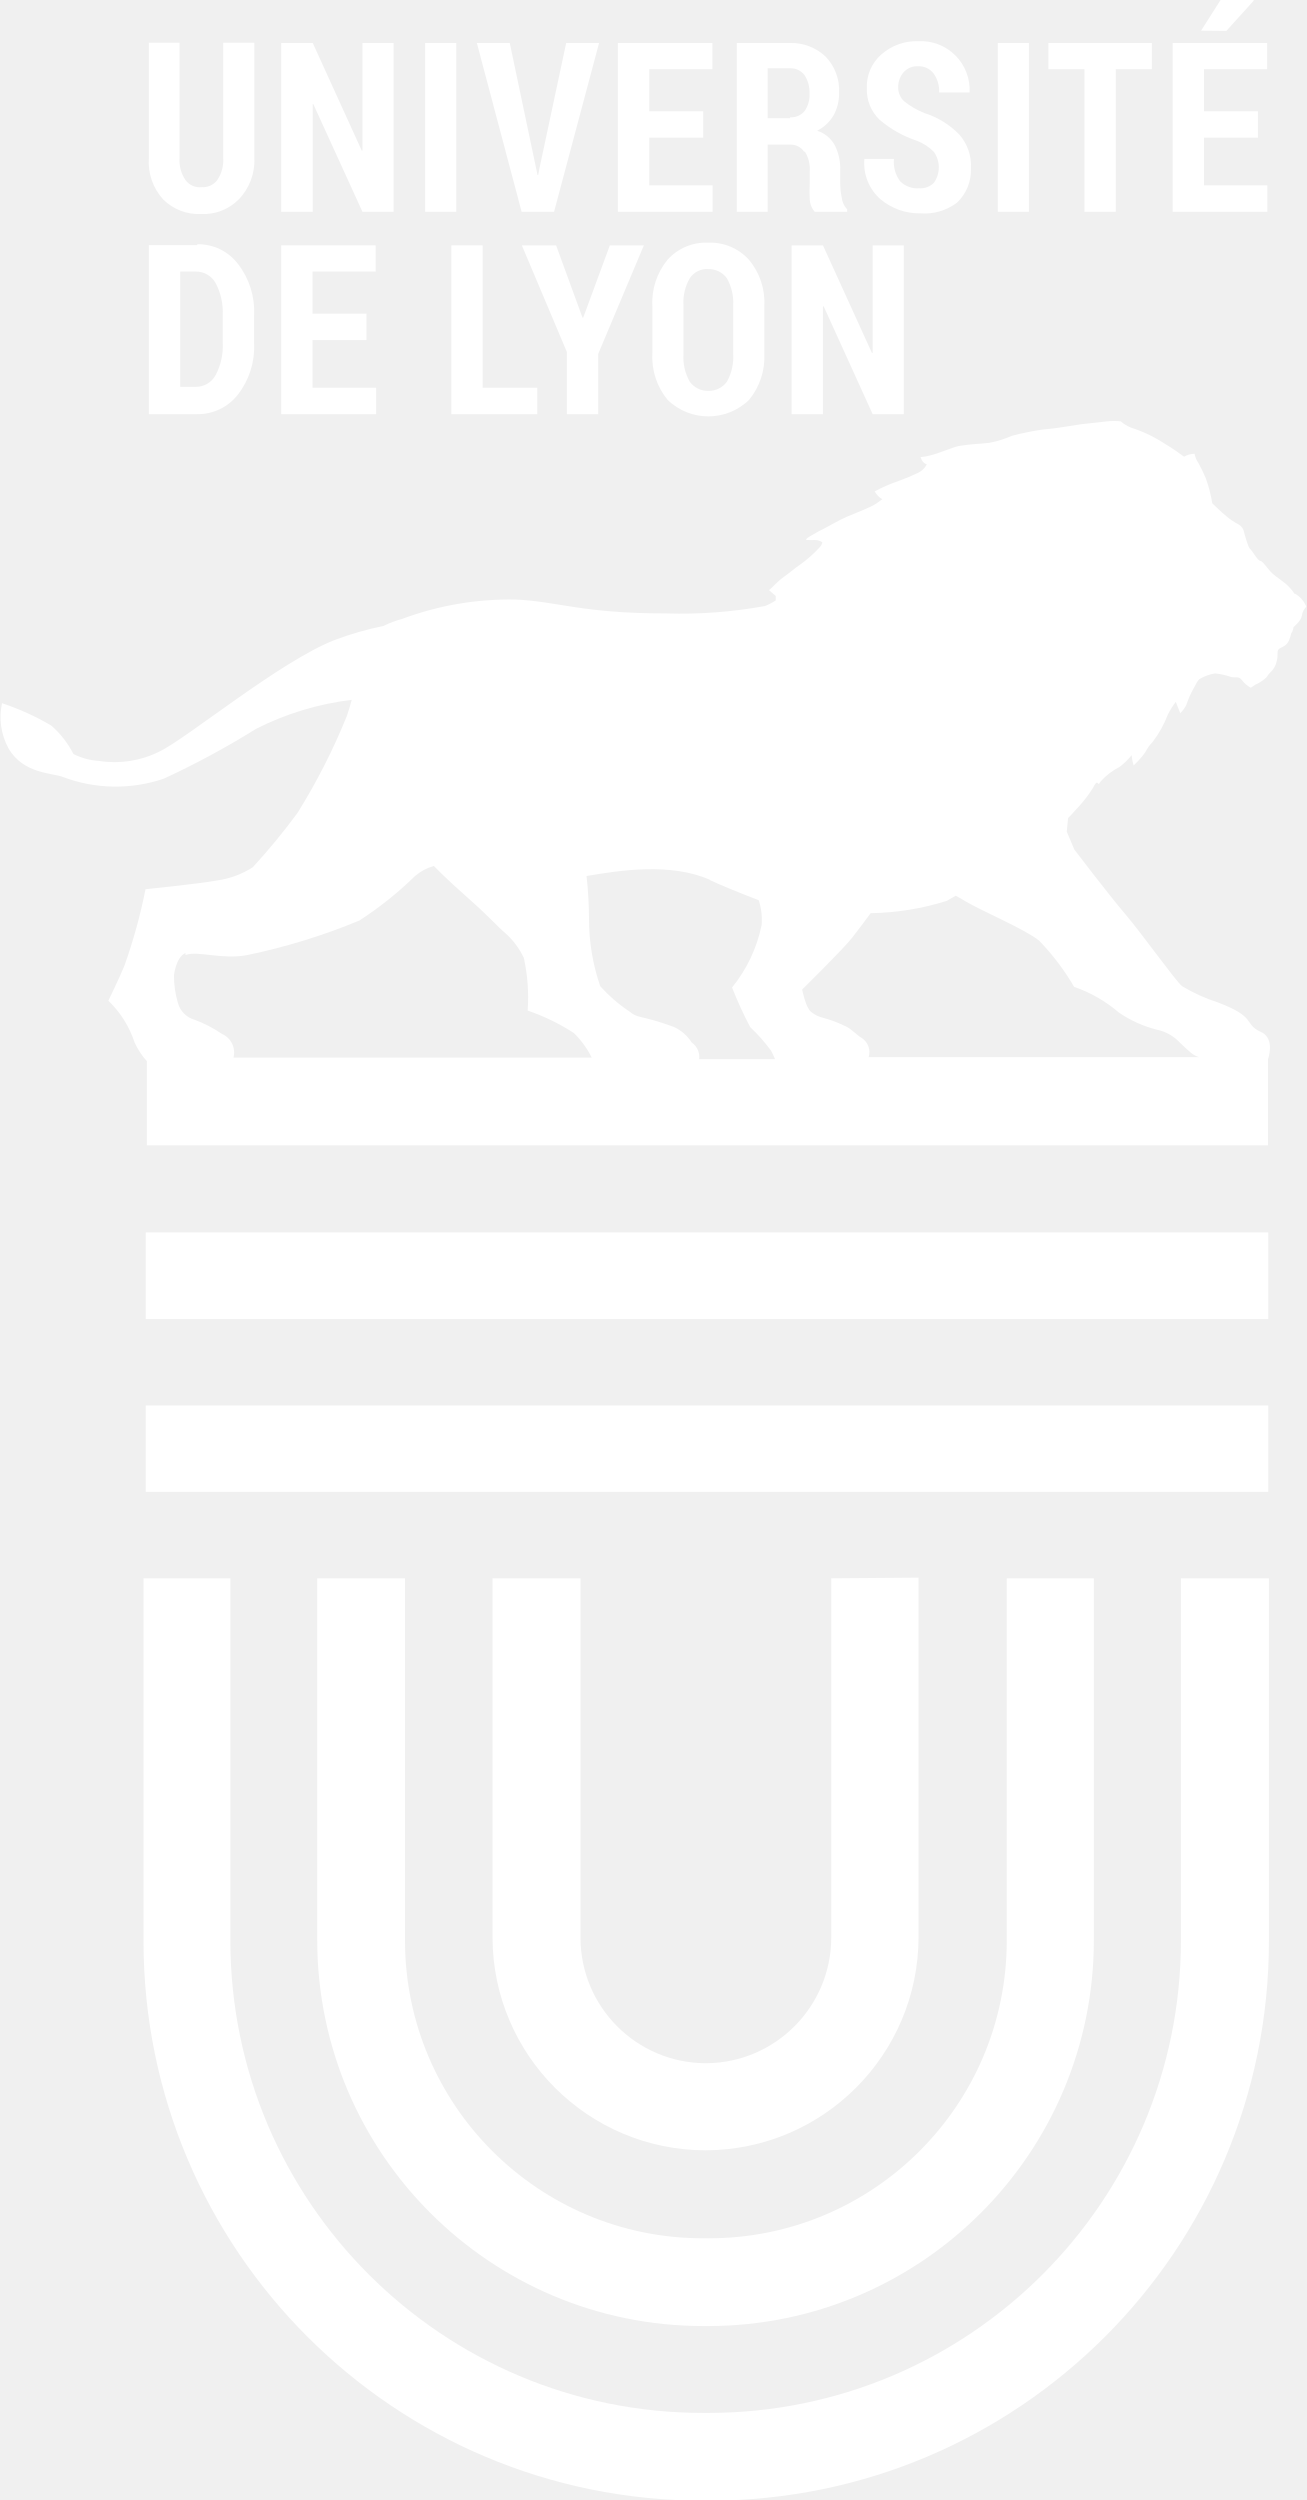
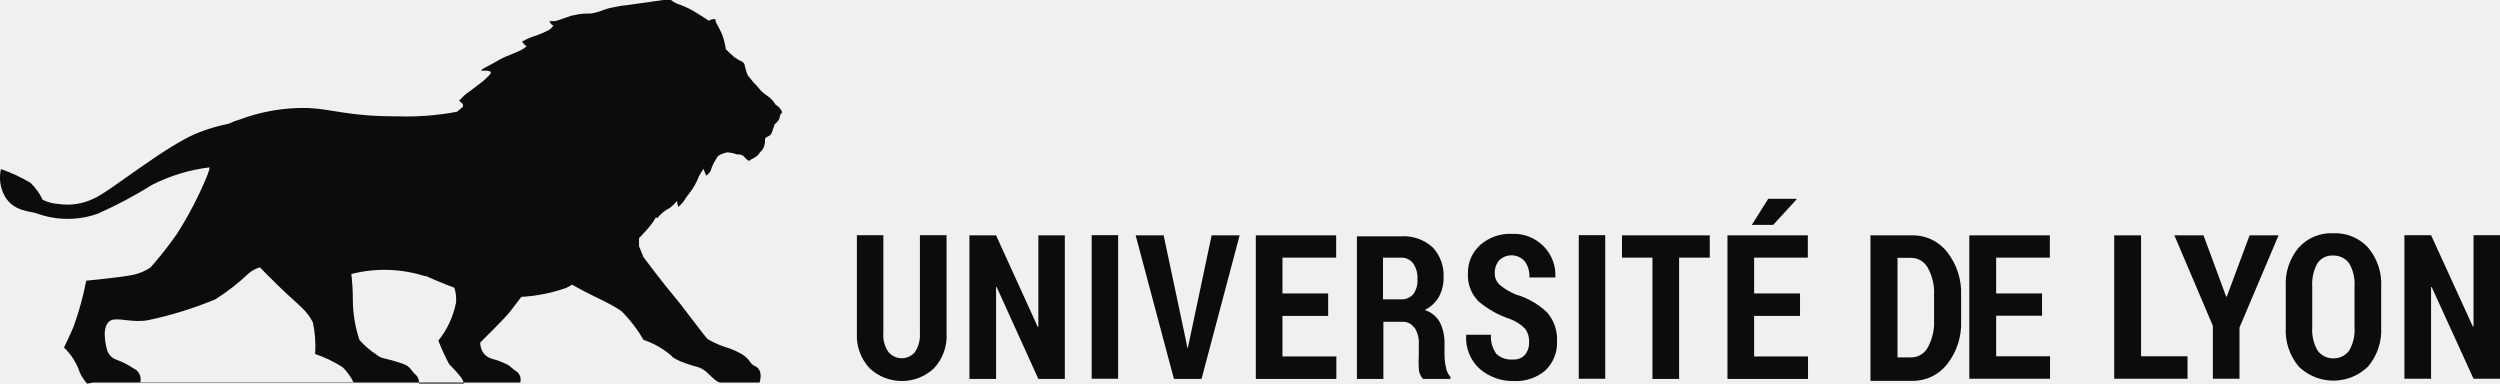
- <svg xmlns="http://www.w3.org/2000/svg" viewBox="0 0 58.35 111.67">
-   <g id="DocumentOfficielNePasModifierSVP">
-     <g>
-       <path d="M12.68,15a1.57,1.57,0,0,1-.27,1,.8.8,0,0,1-.69.31A.79.79,0,0,1,11,16a1.56,1.56,0,0,1-.27-1V9.86H9.36V15A2.48,2.48,0,0,0,10,16.86a2.25,2.25,0,0,0,1.69.65,2.21,2.21,0,0,0,1.68-.65A2.48,2.48,0,0,0,14.07,15V9.86H12.68Z" transform="translate(-2.71 -7.95)" fill="#fff" />
-       <polygon points="16.19 6.72 16.16 6.73 13.97 1.92 12.56 1.92 12.56 9.46 13.97 9.46 13.97 4.65 13.99 4.64 16.19 9.46 17.58 9.46 17.58 1.92 16.19 1.92 16.19 6.72" fill="#fff" />
-       <rect x="18.99" y="1.92" width="1.39" height="7.54" fill="#fff" />
-       <polygon points="24.75 9.46 26.76 1.92 25.29 1.92 24.09 7.55 24.04 7.82 24.01 7.82 23.95 7.53 22.77 1.92 21.3 1.92 23.3 9.46 24.75 9.46" fill="#fff" />
-       <polygon points="31.83 8.28 29 8.28 29 6.15 31.41 6.15 31.41 4.97 29 4.97 29 3.09 31.82 3.09 31.82 1.92 27.6 1.92 27.6 9.46 31.83 9.46 31.83 8.28" fill="#fff" />
-       <path d="M38.66,14.72a1.45,1.45,0,0,1,.22.87v.52a6.45,6.45,0,0,0,0,.76.9.9,0,0,0,.22.54h1.45V17.3a.87.87,0,0,1-.24-.52,3.23,3.23,0,0,1-.07-.66v-.54A2.32,2.32,0,0,0,40,14.44a1.37,1.37,0,0,0-.79-.65,1.78,1.78,0,0,0,.73-.68,2,2,0,0,0,.25-1,2.17,2.17,0,0,0-.6-1.63A2.23,2.23,0,0,0,38,9.87H35.62v7.54H37v-3h1a.71.71,0,0,1,.63.32M38,13.23H37V11H38a.77.77,0,0,1,.65.31,1.42,1.42,0,0,1,.22.82,1.25,1.25,0,0,1-.22.78.78.78,0,0,1-.65.28" transform="translate(-2.71 -7.95)" fill="#fff" />
-       <path d="M44,13a3.62,3.62,0,0,1-.91-.53.84.84,0,0,1-.26-.62,1,1,0,0,1,.24-.67.8.8,0,0,1,.65-.27.82.82,0,0,1,.69.32,1.34,1.34,0,0,1,.25.85h1.36v0a2.18,2.18,0,0,0-2.29-2.29,2.37,2.37,0,0,0-1.65.59,1.9,1.9,0,0,0-.65,1.51A1.85,1.85,0,0,0,42,13.3a5,5,0,0,0,1.67.94,2.11,2.11,0,0,1,.76.5,1.2,1.2,0,0,1,0,1.37.83.83,0,0,1-.66.25,1.08,1.08,0,0,1-.85-.31,1.44,1.44,0,0,1-.28-1H41.32v0a2.14,2.14,0,0,0,.72,1.8,2.69,2.69,0,0,0,1.78.63A2.4,2.4,0,0,0,45.46,17a2,2,0,0,0,.62-1.53,2.1,2.1,0,0,0-.52-1.51A3.73,3.73,0,0,0,44,13" transform="translate(-2.71 -7.95)" fill="#fff" />
-       <rect x="44.57" y="1.92" width="1.39" height="7.54" fill="#fff" />
-       <polygon points="46.83 3.09 48.44 3.09 48.44 9.46 49.84 9.46 49.84 3.09 51.45 3.09 51.45 1.92 46.83 1.92 46.83 3.09" fill="#fff" />
-       <polygon points="56 0.03 55.99 0 54.52 0 53.65 1.37 54.78 1.38 56 0.03" fill="#fff" />
-       <polygon points="53.78 8.28 53.78 6.15 56.19 6.15 56.19 4.97 53.78 4.97 53.78 3.09 56.6 3.09 56.6 1.92 52.38 1.92 52.38 9.46 56.61 9.46 56.61 8.28 53.78 8.28" fill="#fff" />
-       <path d="M11.52,18.9H9.36v7.55h2.16a2.26,2.26,0,0,0,1.82-.88,3.44,3.44,0,0,0,.72-2.26V22a3.44,3.44,0,0,0-.72-2.26,2.23,2.23,0,0,0-1.82-.88m1.14,4.41a2.79,2.79,0,0,1-.31,1.42,1,1,0,0,1-.91.54h-.68V20.08h.68a1,1,0,0,1,.91.53A2.79,2.79,0,0,1,12.66,22Z" transform="translate(-2.71 -7.95)" fill="#fff" />
-       <polygon points="13.96 15.19 16.37 15.19 16.37 14.01 13.96 14.01 13.96 12.13 16.78 12.13 16.78 10.96 12.56 10.96 12.56 18.5 16.8 18.5 16.8 17.32 13.96 17.32 13.96 15.19" fill="#fff" />
-       <polygon points="21.56 10.96 20.16 10.96 20.16 18.5 24 18.5 24 17.32 21.56 17.32 21.56 10.96" fill="#fff" />
-       <polygon points="26.05 14.19 26.02 14.19 24.84 10.96 23.31 10.96 25.32 15.72 25.32 18.5 26.72 18.5 26.72 15.81 28.76 10.96 27.24 10.96 26.05 14.19" fill="#fff" />
-       <path d="M34.34,18.79a2.3,2.3,0,0,0-1.81.76,3,3,0,0,0-.68,2.07v2.12a3,3,0,0,0,.68,2.07,2.61,2.61,0,0,0,3.64,0,3,3,0,0,0,.68-2.07V21.62a2.94,2.94,0,0,0-.69-2.07,2.32,2.32,0,0,0-1.82-.76m1.12,4.95A2.28,2.28,0,0,1,35.18,25a1,1,0,0,1-.83.41,1,1,0,0,1-.83-.41,2.2,2.2,0,0,1-.28-1.23V21.6a2.14,2.14,0,0,1,.28-1.22.91.91,0,0,1,.82-.41,1,1,0,0,1,.84.41,2.24,2.24,0,0,1,.28,1.22Z" transform="translate(-2.71 -7.95)" fill="#fff" />
-       <polygon points="38.98 15.76 38.95 15.77 36.76 10.96 35.36 10.96 35.36 18.5 36.76 18.5 36.76 13.69 36.79 13.68 38.98 18.5 40.37 18.5 40.37 10.96 38.98 10.96 38.98 15.76" fill="#fff" />
-       <path d="M55.46,78.45c0,7,0,16.11,0,16.19a21.11,21.11,0,0,1-21.09,21.09h-.25A21.11,21.11,0,0,1,13,94.64c0-.08,0-9.18,0-16.19H9.12c0,7,0,16.1,0,16.2a25,25,0,0,0,25,25h.27a25,25,0,0,0,25-25c0-.1,0-9.18,0-16.2Z" transform="translate(-2.71 -7.95)" fill="#fff" />
-       <path d="M47.68,78.45c0,7.06,0,16.15,0,16.18a13.3,13.3,0,0,1-13.29,13.3H34.1a13.31,13.31,0,0,1-13.3-13.3s0-9.13,0-16.18H16.88V94.63a17.25,17.25,0,0,0,17.22,17.22h.25A17.24,17.24,0,0,0,51.57,94.63s0-1.67,0-4.09V78.45Z" transform="translate(-2.71 -7.95)" fill="#fff" />
-       <path d="M39.84,78.45c0,7.18,0,16,0,16.06a5.62,5.62,0,0,1-5.57,5.6H34.2a5.61,5.61,0,0,1-5.56-5.6s0-8.88,0-16.06H24.71c0,7.18,0,16,0,16.06A9.53,9.53,0,0,0,34.23,104h0a9.54,9.54,0,0,0,9.51-9.52s0-8.88,0-16.06Z" transform="translate(-2.71 -7.95)" fill="#fff" />
-       <rect x="6.51" y="62.78" width="50.14" height="3.86" fill="#fff" />
-       <rect x="6.51" y="55.05" width="50.14" height="3.87" fill="#fff" />
-       <path d="M60.54,34.49a1.52,1.52,0,0,0-.25-.32c-.16-.19-.56-.43-.76-.62S59.11,33,59,33s-.35-.45-.45-.53-.25-.68-.27-.75a.49.49,0,0,0-.24-.34,3.09,3.09,0,0,1-.55-.37c-.18-.14-.63-.58-.63-.58a6.2,6.2,0,0,0-.29-1.12,7.49,7.49,0,0,0-.33-.68,1,1,0,0,1-.17-.41.91.91,0,0,0-.47.13s-.47-.35-.94-.63a6.19,6.19,0,0,0-1.25-.61,1.56,1.56,0,0,1-.64-.34,2.92,2.92,0,0,0-.6,0L51,26.9c-.34.05-1.17.19-1.36.2a8.35,8.35,0,0,0-1.1.17,6.33,6.33,0,0,0-.64.15,4.51,4.51,0,0,1-1,.31c-.4.05-.81.05-1.28.13-.21,0-1,.36-1.39.44a2.47,2.47,0,0,1-.4.07s.07.27.28.32a.86.86,0,0,1-.37.37,8.68,8.68,0,0,1-.88.37,7,7,0,0,0-1.08.47.94.94,0,0,0,.34.35s0,0-.25.18-1,.46-1.33.6-.78.41-1,.52-.34.17-.64.35-.14.17-.14.17a3.37,3.37,0,0,0,.35,0,.63.63,0,0,1,.33.1s0,.11-.13.24a5.51,5.51,0,0,1-.86.76c-.25.17-.46.36-.73.55s-.56.52-.66.59l.3.26,0,.2a2.62,2.62,0,0,1-.48.25,20.89,20.89,0,0,1-4.43.33c-3.75,0-4.79-.53-6.7-.62a13.8,13.8,0,0,0-5.09.87,4.31,4.31,0,0,0-.82.31,14.11,14.11,0,0,0-2.16.62c-2.43.93-6.68,4.45-7.87,5a4.45,4.45,0,0,1-2.67.41,2.92,2.92,0,0,1-1.15-.31A4.24,4.24,0,0,0,5,40.36a11.49,11.49,0,0,0-2.2-1,2.92,2.92,0,0,0,.28,2c.67,1.18,2,1.11,2.45,1.3a6.67,6.67,0,0,0,4.5.07,37.24,37.24,0,0,0,4.11-2.22,12.86,12.86,0,0,1,4.28-1.3c-.07.26-.14.51-.22.73A28,28,0,0,1,16,44.26a28.92,28.92,0,0,1-2,2.43,4,4,0,0,1-1.6.59c-.82.15-3.19.39-3.19.39a24.47,24.47,0,0,1-.94,3.41c-.21.52-.72,1.57-.72,1.57a4.53,4.53,0,0,1,1.17,1.86,3.22,3.22,0,0,0,.55.84V59h0v.11H59.35V55.26h0c.1-.29.23-1-.35-1.23-.75-.36-.14-.64-1.88-1.3A7.69,7.69,0,0,1,55.51,52c-.28-.22-1.78-2.33-2.53-3.21S50.7,45.9,50.7,45.9l-.34-.8.06-.61c.1-.1.2-.2.29-.31a6.26,6.26,0,0,0,.8-1c.29-.58.19,0,.36-.32a2.91,2.91,0,0,1,.86-.66,3.2,3.2,0,0,0,.53-.52,1.82,1.82,0,0,0,.09.46,3.87,3.87,0,0,0,.39-.42c.24-.29.16-.32.45-.62a5,5,0,0,0,.69-1.24,3.61,3.61,0,0,1,.35-.56l.2.51a1.53,1.53,0,0,0,.27-.37,4.2,4.2,0,0,1,.27-.64c.13-.21.23-.49.36-.54a1.93,1.93,0,0,1,.66-.23,3.08,3.08,0,0,1,.71.16c.23.05.34-.06.5.16a1.23,1.23,0,0,0,.38.32s0,0,.19-.13a1.9,1.9,0,0,0,.39-.23c.18-.13.15-.19.29-.32a.92.92,0,0,0,.29-.52c.07-.24,0-.39.07-.5s.35-.12.47-.4.08-.32.13-.37.08-.24.08-.24.33-.27.37-.5a.72.72,0,0,1,.2-.41,1.16,1.16,0,0,0-.52-.59M34.42,47.26c.35.17,1.23.54,2.18.9a2.77,2.77,0,0,1,.13,1.11,6.49,6.49,0,0,1-1.32,2.79,17.33,17.33,0,0,0,.81,1.77,7.74,7.74,0,0,1,.93,1.05c.06.11.13.26.18.38H33.94a.78.78,0,0,0-.33-.74,1.89,1.89,0,0,0-.8-.7c-1.58-.57-1.56-.34-2-.7A6.8,6.8,0,0,1,29.52,52a9.21,9.21,0,0,1-.5-3,18,18,0,0,0-.11-1.92c1.46-.25,3.76-.61,5.51.17M11,50.61c.51-.21,1.64.22,2.76,0a27.94,27.94,0,0,0,5-1.54,15.87,15.87,0,0,0,2.5-2,2.27,2.27,0,0,1,.83-.44s.5.53,1.5,1.41,1.34,1.3,1.69,1.59a3.43,3.43,0,0,1,.83,1.11,8.3,8.3,0,0,1,.17,2.35,9.45,9.45,0,0,1,2.06,1,4.05,4.05,0,0,1,.8,1.1h-16a.91.91,0,0,0-.52-1.06,5.65,5.65,0,0,0-1.22-.63,1.07,1.07,0,0,1-.74-.74,4.35,4.35,0,0,1-.18-1.24s.08-.8.51-1m39.7,1.51a6.18,6.18,0,0,1,2,1.15,5.24,5.24,0,0,0,1.72.77,1.92,1.92,0,0,1,1,.57c.44.41.58.57.86.65H41.51a.75.75,0,0,0-.3-.85c-.23-.13-.44-.39-.71-.52-1-.48-1.13-.31-1.56-.65-.24-.18-.4-1-.4-1s1.87-1.84,2.23-2.31.63-.82.83-1.1A11.94,11.94,0,0,0,45,48.19l.4-.23c.16.08.3.17.42.24.75.45,2.65,1.24,3.31,1.77a10.74,10.74,0,0,1,1.61,2.15" transform="translate(-2.71 -7.95)" fill="#fff" />
+ <svg xmlns="http://www.w3.org/2000/svg" viewBox="0 0 131.29 20.15">
+   <g id="Calque_2" data-name="Calque 2">
+     <g id="DocumentOfficielNePasModifierSVP">
+       <path d="M48.31,17.49a1.64,1.64,0,0,1-.26,1,.91.91,0,0,1-1.39,0,1.54,1.54,0,0,1-.27-1V12.35H45v5.14a2.49,2.49,0,0,0,.68,1.86,2.47,2.47,0,0,0,3.36,0,2.48,2.48,0,0,0,.67-1.86V12.35H48.31Z" fill="hsl(0, 4%, 5%)" />
+       <polygon points="54.53 17.16 54.5 17.17 52.31 12.36 50.91 12.36 50.91 19.9 52.31 19.9 52.31 15.08 52.34 15.07 54.53 19.9 55.92 19.9 55.92 12.36 54.53 12.36 54.53 17.16" fill="hsl(0, 4%, 5%)" />
+       <rect x="57.33" y="12.35" width="1.39" height="7.54" fill="hsl(0, 4%, 5%)" />
+       <polygon points="63.1 19.9 65.1 12.36 63.63 12.36 62.44 17.99 62.38 18.26 62.35 18.26 62.3 17.97 61.11 12.36 59.64 12.36 61.65 19.9 63.1 19.9" fill="hsl(0, 4%, 5%)" />
+       <polygon points="70.18 18.72 67.35 18.72 67.35 16.59 69.75 16.59 69.75 15.41 67.35 15.41 67.35 13.53 70.17 13.53 70.17 12.36 65.95 12.36 65.95 19.9 70.18 19.9 70.18 18.72" fill="hsl(0, 4%, 5%)" />
+       <path d="M74.29,17.21a1.47,1.47,0,0,1,.22.87v.52a6.33,6.33,0,0,0,0,.76.85.85,0,0,0,.22.54h1.44v-.11a1,1,0,0,1-.24-.52,3.16,3.16,0,0,1-.07-.66v-.54a2.46,2.46,0,0,0-.24-1.14,1.39,1.39,0,0,0-.8-.65,1.75,1.75,0,0,0,.74-.68,2.05,2.05,0,0,0,.25-1A2.15,2.15,0,0,0,75.25,13a2.27,2.27,0,0,0-1.66-.59H71.26V19.9h1.39v-3h1a.7.7,0,0,1,.62.31m-.7-1.49h-.94V13.53h.94a.77.77,0,0,1,.65.31,1.36,1.36,0,0,1,.22.83,1.21,1.21,0,0,1-.22.78.8.8,0,0,1-.65.27" fill="hsl(0, 4%, 5%)" />
+       <path d="M79.66,15.49a3.35,3.35,0,0,1-.9-.53.79.79,0,0,1-.26-.62,1,1,0,0,1,.23-.67.93.93,0,0,1,1.35.06,1.35,1.35,0,0,1,.24.84h1.36v0a2.13,2.13,0,0,0-.62-1.64,2.19,2.19,0,0,0-1.66-.65,2.37,2.37,0,0,0-1.66.58,1.94,1.94,0,0,0-.65,1.51,1.92,1.92,0,0,0,.56,1.46,5,5,0,0,0,1.67.93,2.17,2.17,0,0,1,.77.5,1.06,1.06,0,0,1,.21.7,1,1,0,0,1-.21.67.8.8,0,0,1-.66.25,1.13,1.13,0,0,1-.85-.3,1.52,1.52,0,0,1-.28-1H77v0a2.18,2.18,0,0,0,.73,1.81,2.66,2.66,0,0,0,1.77.62,2.37,2.37,0,0,0,1.65-.55,2,2,0,0,0,.62-1.53,2.17,2.17,0,0,0-.51-1.51,4,4,0,0,0-1.54-.92" fill="hsl(0, 4%, 5%)" />
+       <rect x="82.91" y="12.35" width="1.39" height="7.54" fill="hsl(0, 4%, 5%)" />
+       <polygon points="85.18 13.53 86.78 13.53 86.78 19.9 88.18 19.9 88.18 13.53 89.79 13.53 89.79 12.36 85.18 12.36 85.18 13.53" fill="hsl(0, 4%, 5%)" />
+       <polygon points="94.35 10.47 94.33 10.44 92.86 10.44 92 11.81 93.12 11.81 94.35 10.47" fill="hsl(0, 4%, 5%)" />
+       <polygon points="92.12 18.72 92.12 16.59 94.53 16.59 94.53 15.41 92.12 15.41 92.12 13.53 94.94 13.53 94.94 12.36 90.72 12.36 90.72 19.9 94.95 19.9 94.95 18.72 92.12 18.72" fill="hsl(0, 4%, 5%)" />
+       <path d="M100.42,12.36H98.23V20h2.19a2.27,2.27,0,0,0,1.84-.88,3.45,3.45,0,0,0,.73-2.28V15.52a3.45,3.45,0,0,0-.73-2.28,2.27,2.27,0,0,0-1.84-.88m1.15,4.43a2.74,2.74,0,0,1-.32,1.44,1,1,0,0,1-.91.54h-.69V13.54h.69a1,1,0,0,1,.91.54,2.69,2.69,0,0,1,.32,1.42Z" fill="hsl(0, 4%, 5%)" />
+       <polygon points="104.83 16.58 107.24 16.58 107.24 15.41 104.83 15.41 104.83 13.53 107.65 13.53 107.65 12.36 103.42 12.36 103.42 19.89 107.66 19.89 107.66 18.71 104.83 18.71 104.83 16.58" fill="hsl(0, 4%, 5%)" />
+       <polygon points="112.44 12.36 111.03 12.36 111.03 19.89 114.88 19.89 114.88 18.71 112.44 18.71 112.44 12.36" fill="hsl(0, 4%, 5%)" />
+       <polygon points="116.94 15.58 116.91 15.58 115.72 12.36 114.19 12.36 116.21 17.11 116.21 19.89 117.61 19.89 117.61 17.2 119.66 12.36 118.14 12.36 116.94 15.58" fill="hsl(0, 4%, 5%)" />
+       <path d="M122.53,12.25a2.29,2.29,0,0,0-1.81.75,2.94,2.94,0,0,0-.68,2.07v2.11a2.94,2.94,0,0,0,.68,2.07,2.61,2.61,0,0,0,3.64,0,2.94,2.94,0,0,0,.69-2.07V15.07a2.94,2.94,0,0,0-.69-2.07,2.33,2.33,0,0,0-1.83-.75m1.12,4.93a2.17,2.17,0,0,1-.28,1.23,1,1,0,0,1-.83.41,1,1,0,0,1-.83-.41,2.17,2.17,0,0,1-.28-1.23V15.05a2.23,2.23,0,0,1,.27-1.22.92.92,0,0,1,.83-.41,1,1,0,0,1,.84.41,2.16,2.16,0,0,1,.28,1.22Z" fill="hsl(0, 4%, 5%)" />
+       <polygon points="129.9 17.15 129.87 17.16 127.67 12.35 126.27 12.35 126.27 19.89 127.67 19.89 127.67 15.08 127.7 15.07 129.9 19.89 131.29 19.89 131.29 12.35 129.9 12.35 129.9 17.15" fill="hsl(0, 4%, 5%)" />
+       <path d="M40.71,5.46a1.53,1.53,0,0,0-.17-.22c-.11-.13-.4-.3-.54-.44s-.3-.36-.37-.41-.25-.32-.32-.38-.18-.47-.19-.52A.34.34,0,0,0,39,3.25,2.88,2.88,0,0,1,38.56,3c-.12-.1-.44-.41-.44-.41a4.11,4.11,0,0,0-.2-.79c-.13-.27-.18-.38-.24-.48A.73.73,0,0,1,37.56,1a.53.53,0,0,0-.33.09S36.9.87,36.57.67a4.51,4.51,0,0,0-.88-.43A1.2,1.2,0,0,1,35.24,0a2.49,2.49,0,0,0-.42,0L34,.12,33,.26a5.26,5.26,0,0,0-.77.12,3.07,3.07,0,0,0-.45.11,3.32,3.32,0,0,1-.74.22c-.27,0-.56,0-.9.09-.15,0-.71.25-1,.31l-.28,0s.05.19.2.22a.62.62,0,0,1-.26.26,5.43,5.43,0,0,1-.62.27,3.84,3.84,0,0,0-.76.32.66.66,0,0,0,.24.25s0,0-.18.13-.71.32-.94.42-.54.29-.69.37l-.45.24c-.21.13-.1.12-.1.12l.25,0a.46.46,0,0,1,.23.07.22.22,0,0,1-.09.17,3.53,3.53,0,0,1-.61.53c-.17.12-.32.26-.52.39s-.38.37-.45.41l.2.19,0,.14L24,5.87a14.52,14.52,0,0,1-3.12.24c-2.64,0-3.37-.38-4.72-.44a9.57,9.57,0,0,0-3.58.61A3.42,3.42,0,0,0,12,6.5a9.5,9.5,0,0,0-1.52.44c-1.72.65-4.71,3.13-5.54,3.48a3.15,3.15,0,0,1-1.88.29,2.09,2.09,0,0,1-.82-.22A3,3,0,0,0,1.6,9.6,8.39,8.39,0,0,0,.05,8.88a2,2,0,0,0,.2,1.42c.47.84,1.39.78,1.72.92a4.72,4.72,0,0,0,3.17,0A23.1,23.1,0,0,0,8,9.7a9.15,9.15,0,0,1,3-.91c0,.18-.1.35-.15.51a19.34,19.34,0,0,1-1.57,3A18.91,18.91,0,0,1,7.9,14.05a2.68,2.68,0,0,1-1.12.42c-.58.11-2.25.27-2.25.27a16.37,16.37,0,0,1-.66,2.4c-.15.37-.51,1.11-.51,1.11a3.23,3.23,0,0,1,.83,1.31,2.24,2.24,0,0,0,.39.59l.31-.06h35c.06-.21.16-.68-.25-.87s-.1-.45-1.32-.92a5.14,5.14,0,0,1-1.14-.48c-.19-.16-1.25-1.64-1.78-2.26s-1.61-2.06-1.61-2.06l-.23-.57,0-.43a1.34,1.34,0,0,0,.2-.21,5.13,5.13,0,0,0,.57-.68c.2-.41.13,0,.25-.23a2,2,0,0,1,.61-.47,2.54,2.54,0,0,0,.37-.36,1,1,0,0,0,.06.32,2.49,2.49,0,0,0,.28-.29,3,3,0,0,1,.31-.44,3.37,3.37,0,0,0,.49-.87,3.69,3.69,0,0,1,.24-.4l.15.36A1.1,1.1,0,0,0,37.31,9a2.63,2.63,0,0,1,.18-.45c.1-.15.17-.34.26-.38A1.28,1.28,0,0,1,38.21,8a2.06,2.06,0,0,1,.5.11c.16,0,.24,0,.36.11a.87.87,0,0,0,.26.23s0,0,.14-.09a1.48,1.48,0,0,0,.27-.16c.13-.1.11-.14.2-.23a.62.62,0,0,0,.21-.37c.05-.17,0-.27.05-.35s.25-.08.33-.28.06-.22.09-.26a.51.51,0,0,0,.05-.17s.24-.19.27-.35a.42.42,0,0,1,.14-.29.8.8,0,0,0-.37-.42m-18.38,9c.24.11.86.38,1.53.63a2,2,0,0,1,.09.78,4.6,4.6,0,0,1-.93,2,12,12,0,0,0,.57,1.24,6.33,6.33,0,0,1,.66.74,2.21,2.21,0,0,1,.12.27H22a.56.56,0,0,0-.24-.52c-.13-.13-.24-.39-.56-.5-1.11-.39-1.1-.23-1.42-.49a4.51,4.51,0,0,1-.9-.77,6.66,6.66,0,0,1-.35-2.13,11.31,11.31,0,0,0-.08-1.34,7,7,0,0,1,3.89.12M5.86,16.81c.36-.14,1.15.16,1.94,0a20,20,0,0,0,3.51-1.09,11.58,11.58,0,0,0,1.76-1.37,1.53,1.53,0,0,1,.58-.31s.35.37,1,1,1,.91,1.19,1.11a2.61,2.61,0,0,1,.59.78,5.9,5.9,0,0,1,.12,1.66,6.53,6.53,0,0,1,1.45.7,2.79,2.79,0,0,1,.56.78H7.37A.63.63,0,0,0,7,19.34a3.88,3.88,0,0,0-.86-.44.79.79,0,0,1-.52-.53,3.16,3.16,0,0,1-.12-.87s0-.56.36-.69m28,1.06a4.37,4.37,0,0,1,1.41.82c.17.25,1.2.54,1.2.54a1.33,1.33,0,0,1,.73.4c.31.29.41.4.61.46H27.32a.53.53,0,0,0-.22-.6c-.16-.09-.31-.28-.49-.36-.72-.35-.8-.22-1.1-.46s-.29-.68-.29-.68,1.32-1.3,1.57-1.63l.59-.77a8.49,8.49,0,0,0,2.38-.48l.29-.16.3.17c.52.31,1.85.87,2.32,1.25a7.48,7.48,0,0,1,1.14,1.5" fill="hsl(0, 4%, 5%)" />
    </g>
  </g>
</svg>
